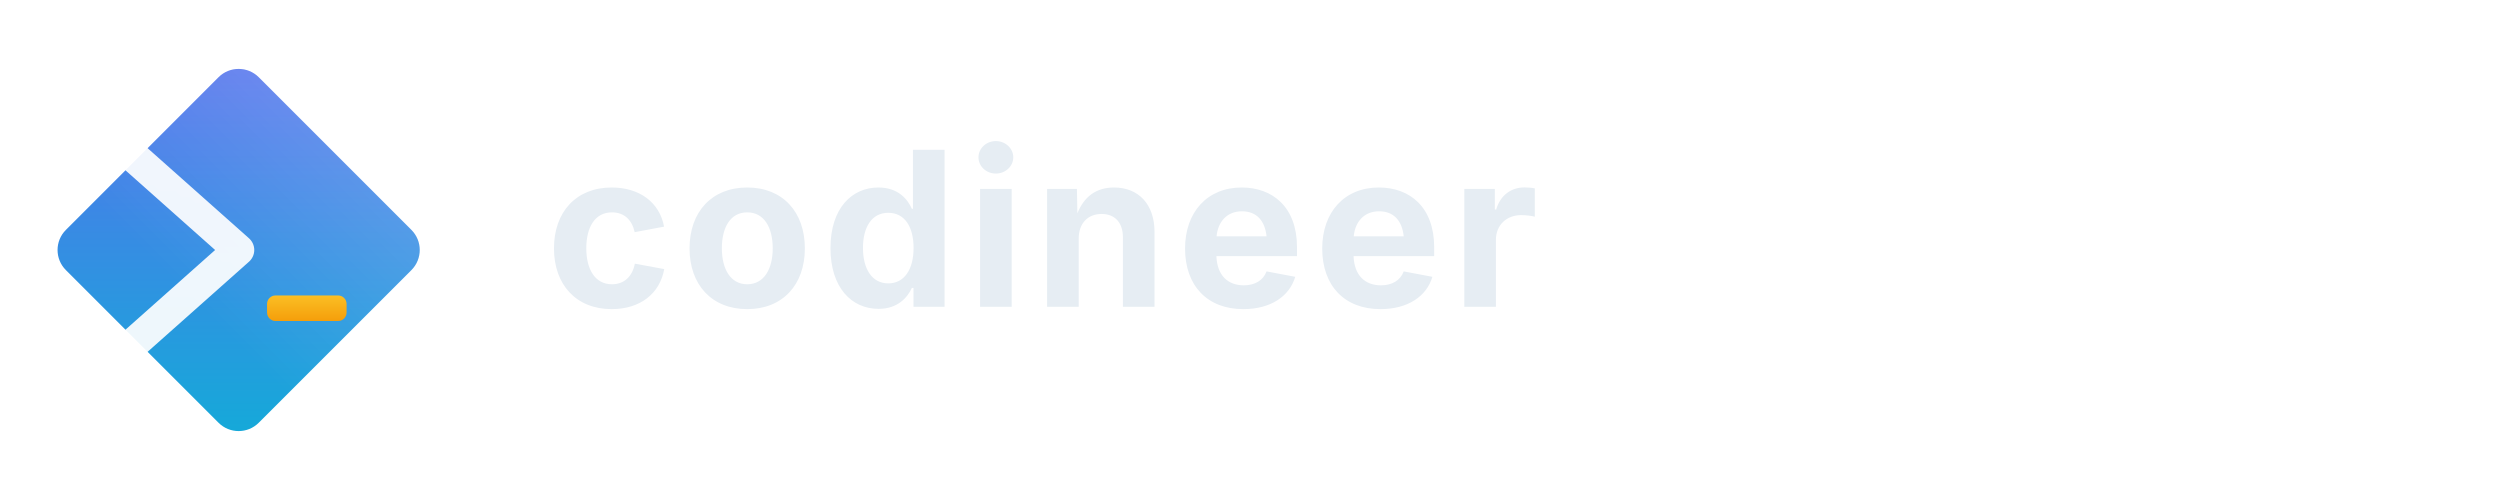
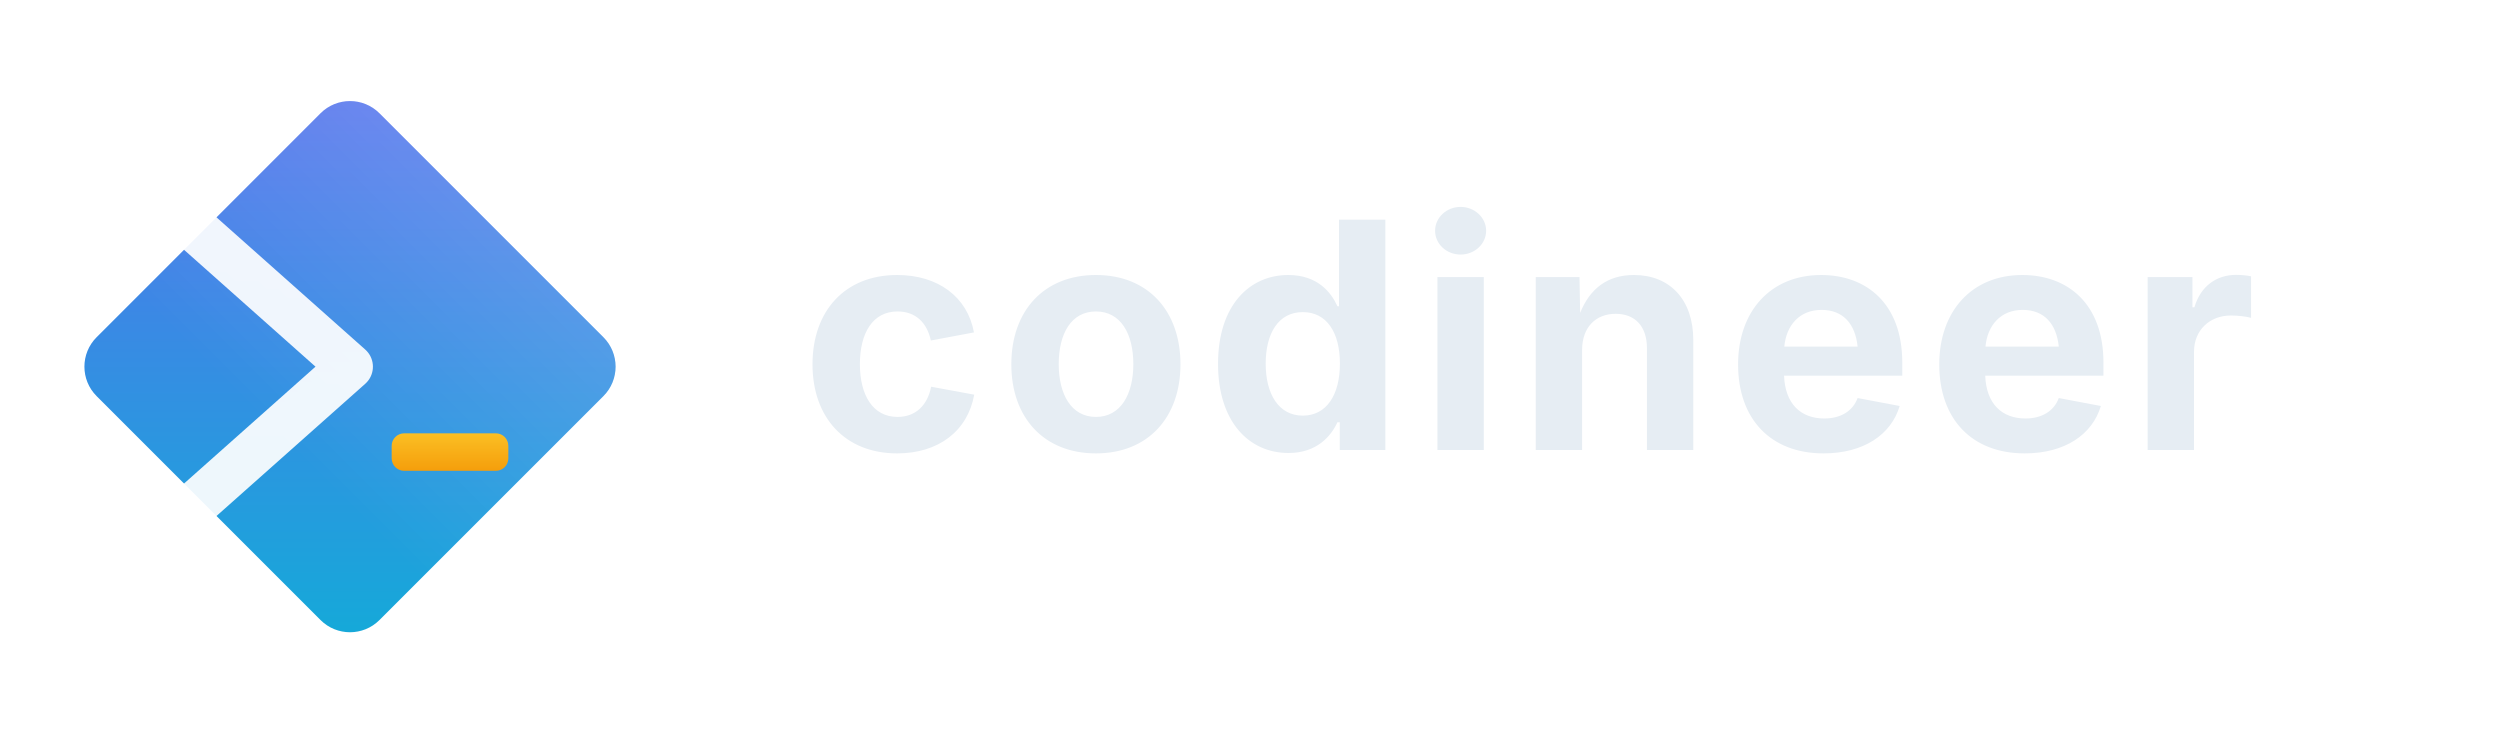
- <svg xmlns="http://www.w3.org/2000/svg" viewBox="0 0 440 88" fill="none">
+ <svg xmlns="http://www.w3.org/2000/svg" viewBox="0 0 300 88" fill="none">
  <defs>
    <linearGradient id="gem" x1="8" y1="10" x2="76" y2="78" gradientUnits="userSpaceOnUse">
      <stop offset="0%" stop-color="#6366F1" />
      <stop offset="100%" stop-color="#06B6D4" />
    </linearGradient>
    <linearGradient id="gem-shine" x1="42" y1="10" x2="42" y2="56" gradientUnits="userSpaceOnUse">
      <stop offset="0%" stop-color="rgba(255,255,255,0.18)" />
      <stop offset="100%" stop-color="rgba(255,255,255,0)" />
    </linearGradient>
    <linearGradient id="amber" x1="0" y1="0" x2="0" y2="1">
      <stop offset="0%" stop-color="#FBBF24" />
      <stop offset="100%" stop-color="#F59E0B" />
    </linearGradient>
  </defs>
  <rect x="18" y="20" width="48" height="48" rx="5" ry="5" transform="rotate(45, 42, 44)" fill="url(#gem)" />
  <rect x="18" y="20" width="48" height="48" rx="5" ry="5" transform="rotate(45, 42, 44)" fill="url(#gem-shine)" />
  <path d="M 24 28 L 42 44 L 24 60" stroke="rgba(255,255,255,0.92)" stroke-width="5.5" stroke-linecap="round" stroke-linejoin="round" fill="none" />
  <rect x="47" y="52" width="14" height="4.5" rx="1.5" fill="url(#amber)" />
  <text x="96" y="54" fill="#E6EDF3" font-family="'Inter', 'Segoe UI', 'Helvetica Neue', Arial, sans-serif" font-size="38" font-weight="700" letter-spacing="1.5">
    codineer
  </text>
</svg>
